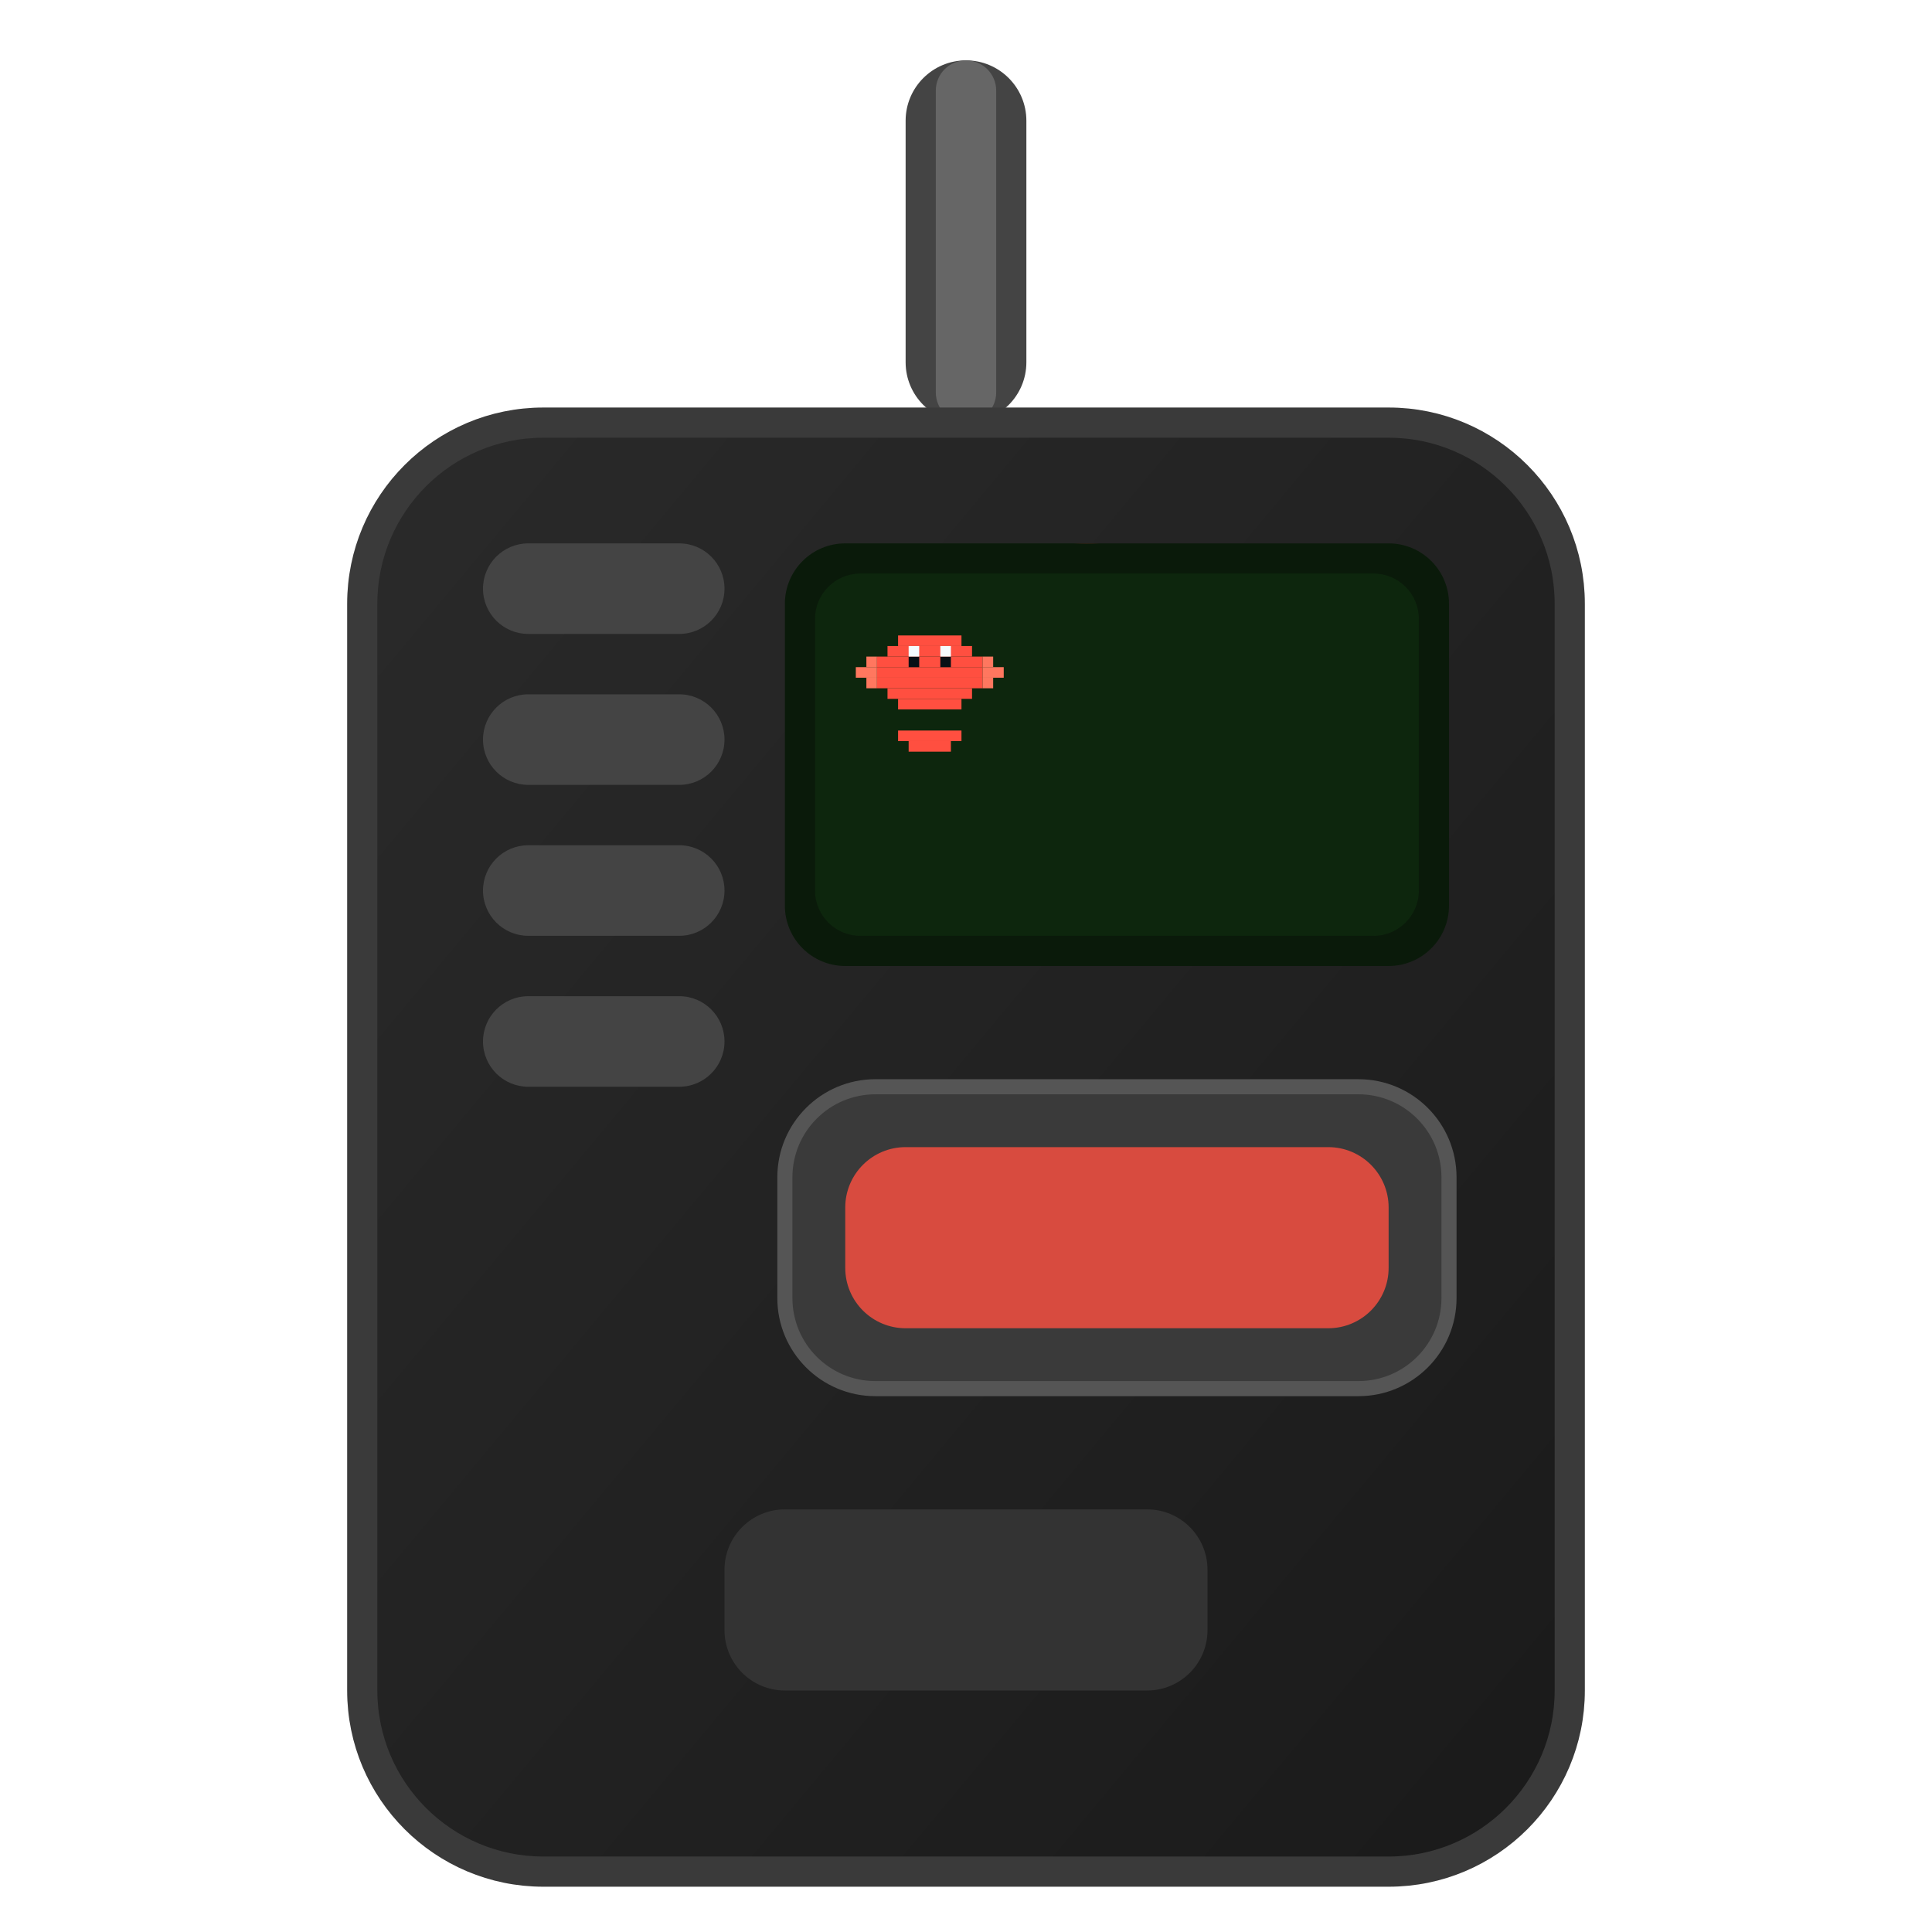
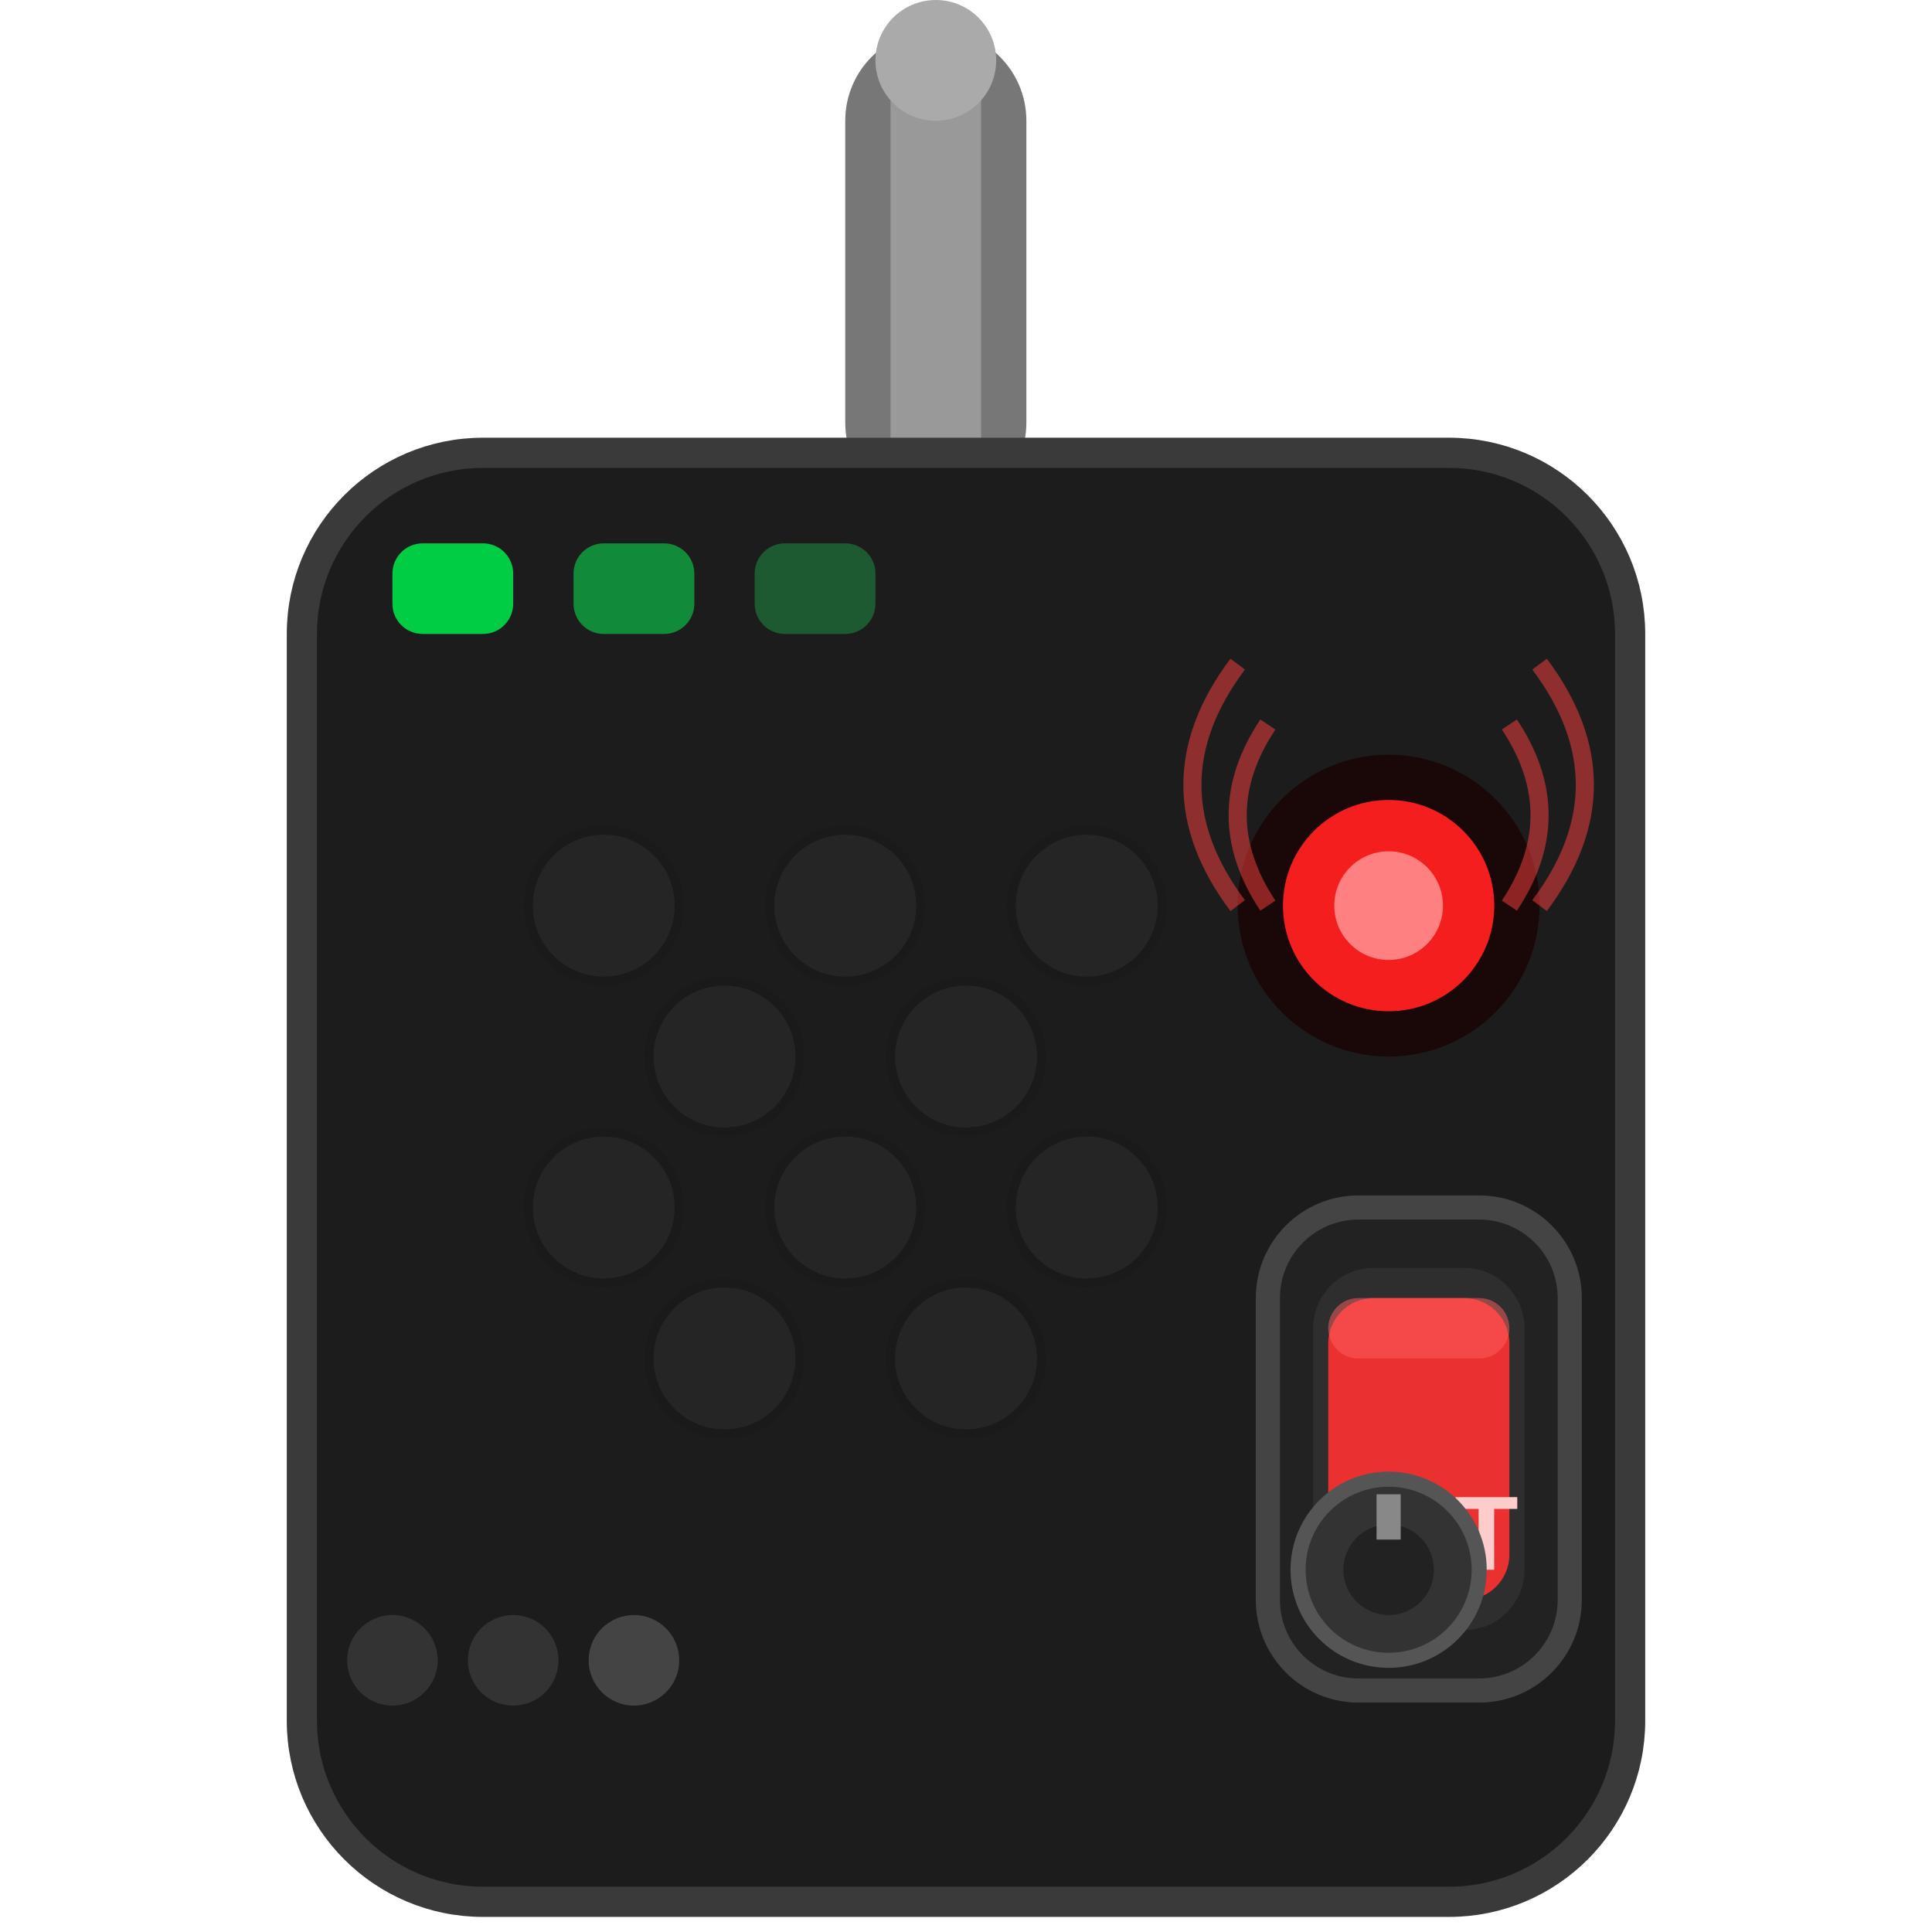
<svg xmlns="http://www.w3.org/2000/svg" viewBox="0 0 64 64" width="64" height="64">
-   <defs>
-     <linearGradient id="body-grad" x1="0%" y1="0%" x2="100%" y2="100%">
-       <stop offset="0%" stop-color="#2a2a2a" />
-       <stop offset="100%" stop-color="#1a1a1a" />
-     </linearGradient>
-   </defs>
-   <rect x="30" y="2" width="4" height="12" rx="2" fill="#444" />
-   <rect x="31" y="2" width="2" height="12" rx="1" fill="#666" />
-   <rect x="12" y="14" width="40" height="48" rx="6" fill="url(#body-grad)" stroke="#3a3a3a" stroke-width="1" />
-   <g fill="#444">
-     <rect x="16" y="18" width="8" height="3" rx="1.5" />
-     <rect x="16" y="23" width="8" height="3" rx="1.5" />
-     <rect x="16" y="28" width="8" height="3" rx="1.5" />
-     <rect x="16" y="33" width="8" height="3" rx="1.5" />
+   <rect x="28" y="1" width="6" height="16" rx="3" fill="#777" />
+   <rect x="29.5" y="1" width="3" height="16" rx="1.5" fill="#999" />
+   <circle cx="31" cy="2" r="2" fill="#aaa" />
+   <rect x="10" y="15" width="44" height="48" rx="6" fill="#1c1c1c" />
+   <rect x="10" y="15" width="44" height="48" rx="6" fill="none" stroke="#3a3a3a" stroke-width="1" />
+   <g fill="#2a2a2a">
+     <rect x="13" y="18" width="4" height="3" rx="1" />
+     <rect x="19" y="18" width="4" height="3" rx="1" />
+     <rect x="25" y="18" width="4" height="3" rx="1" />
  </g>
-   <circle cx="36" cy="22" r="4" fill="#ff4f40" opacity="0.9" />
-   <circle cx="36" cy="22" r="2" fill="#ff8880" />
-   <rect x="26" y="18" width="22" height="14" rx="2" fill="#0a1a0a" />
-   <rect x="27" y="19" width="20" height="12" rx="1.5" fill="#0f2f0f" opacity="0.6" />
-   <g transform="translate(28, 20) scale(0.35)">
-     <g fill="#ff4f40">
-       <rect x="5" y="3" width="6" height="1" />
-       <rect x="4" y="4" width="8" height="1" />
-       <rect x="3" y="5" width="10" height="1" />
-       <rect x="3" y="6" width="10" height="1" />
-       <rect x="3" y="7" width="10" height="1" />
-       <rect x="4" y="8" width="8" height="1" />
-       <rect x="5" y="9" width="6" height="1" />
-       <rect x="5" y="12" width="6" height="1" />
-       <rect x="6" y="13" width="4" height="1" />
-     </g>
-     <g fill="#ff775f">
-       <rect x="1" y="6" width="2" height="1" />
-       <rect x="2" y="5" width="1" height="1" />
-       <rect x="2" y="7" width="1" height="1" />
-       <rect x="13" y="6" width="2" height="1" />
-       <rect x="13" y="5" width="1" height="1" />
-       <rect x="13" y="7" width="1" height="1" />
-     </g>
-     <g fill="#081016">
-       <rect x="6" y="5" width="1" height="1" />
-       <rect x="9" y="5" width="1" height="1" />
-     </g>
-     <g fill="#f5fbff">
-       <rect x="6" y="4" width="1" height="1" />
-       <rect x="9" y="4" width="1" height="1" />
-     </g>
+   <rect x="13" y="18" width="4" height="3" rx="1" fill="#00cc44" />
+   <rect x="19" y="18" width="4" height="3" rx="1" fill="#00cc44" opacity="0.6" />
+   <rect x="25" y="18" width="4" height="3" rx="1" fill="#00cc44" opacity="0.3" />
+   <g fill="#252525" stroke="#1a1a1a" stroke-width="0.3">
+     <circle cx="20" cy="30" r="2.5" />
+     <circle cx="28" cy="30" r="2.5" />
+     <circle cx="36" cy="30" r="2.5" />
+     <circle cx="24" cy="35" r="2.5" />
+     <circle cx="32" cy="35" r="2.5" />
+     <circle cx="20" cy="40" r="2.5" />
+     <circle cx="28" cy="40" r="2.5" />
+     <circle cx="36" cy="40" r="2.5" />
+     <circle cx="24" cy="45" r="2.5" />
+     <circle cx="32" cy="45" r="2.5" />
  </g>
-   <rect x="26" y="36" width="22" height="10" rx="3" fill="#3a3a3a" stroke="#555" stroke-width="0.5" />
-   <rect x="28" y="38" width="18" height="6" rx="2" fill="#ff4f40" opacity="0.8" />
-   <rect x="24" y="50" width="16" height="6" rx="2" fill="#333" />
+   <circle cx="46" cy="30" r="5" fill="#1a0808" />
+   <circle cx="46" cy="30" r="3.5" fill="#ff2020" opacity="0.95" />
+   <circle cx="46" cy="30" r="1.8" fill="#ff8080" />
+   <g stroke="#ff4040" stroke-width="0.6" fill="none" opacity="0.5">
+     <path d="M42 30 Q40 27 42 24" />
+     <path d="M50 30 Q52 27 50 24" />
+     <path d="M41 30 Q38 26 41 22" />
+     <path d="M51 30 Q54 26 51 22" />
+   </g>
+   <rect x="42" y="40" width="10" height="16" rx="3" fill="#222" stroke="#444" stroke-width="0.8" />
+   <rect x="43.5" y="42" width="7" height="12" rx="2" fill="#2e2e2e" />
+   <rect x="44" y="43" width="6" height="10" rx="1.5" fill="#ff3030" opacity="0.9" />
+   <rect x="44" y="43" width="6" height="2" rx="1" fill="#ff6060" opacity="0.5" />
+   <text x="47" y="52" font-family="Arial" font-size="3.5" font-weight="bold" fill="#ffcccc" text-anchor="middle">PTT</text>
+   <circle cx="46" cy="52" r="3" fill="#333" stroke="#555" stroke-width="0.5" />
+   <circle cx="46" cy="52" r="1.5" fill="#222" />
+   <line x1="46" y1="49.5" x2="46" y2="51" stroke="#888" stroke-width="0.8" />
+   <circle cx="13" cy="55" r="1.5" fill="#333" />
+   <circle cx="17" cy="55" r="1.5" fill="#333" />
+   <circle cx="21" cy="55" r="1.5" fill="#444" />
</svg>
